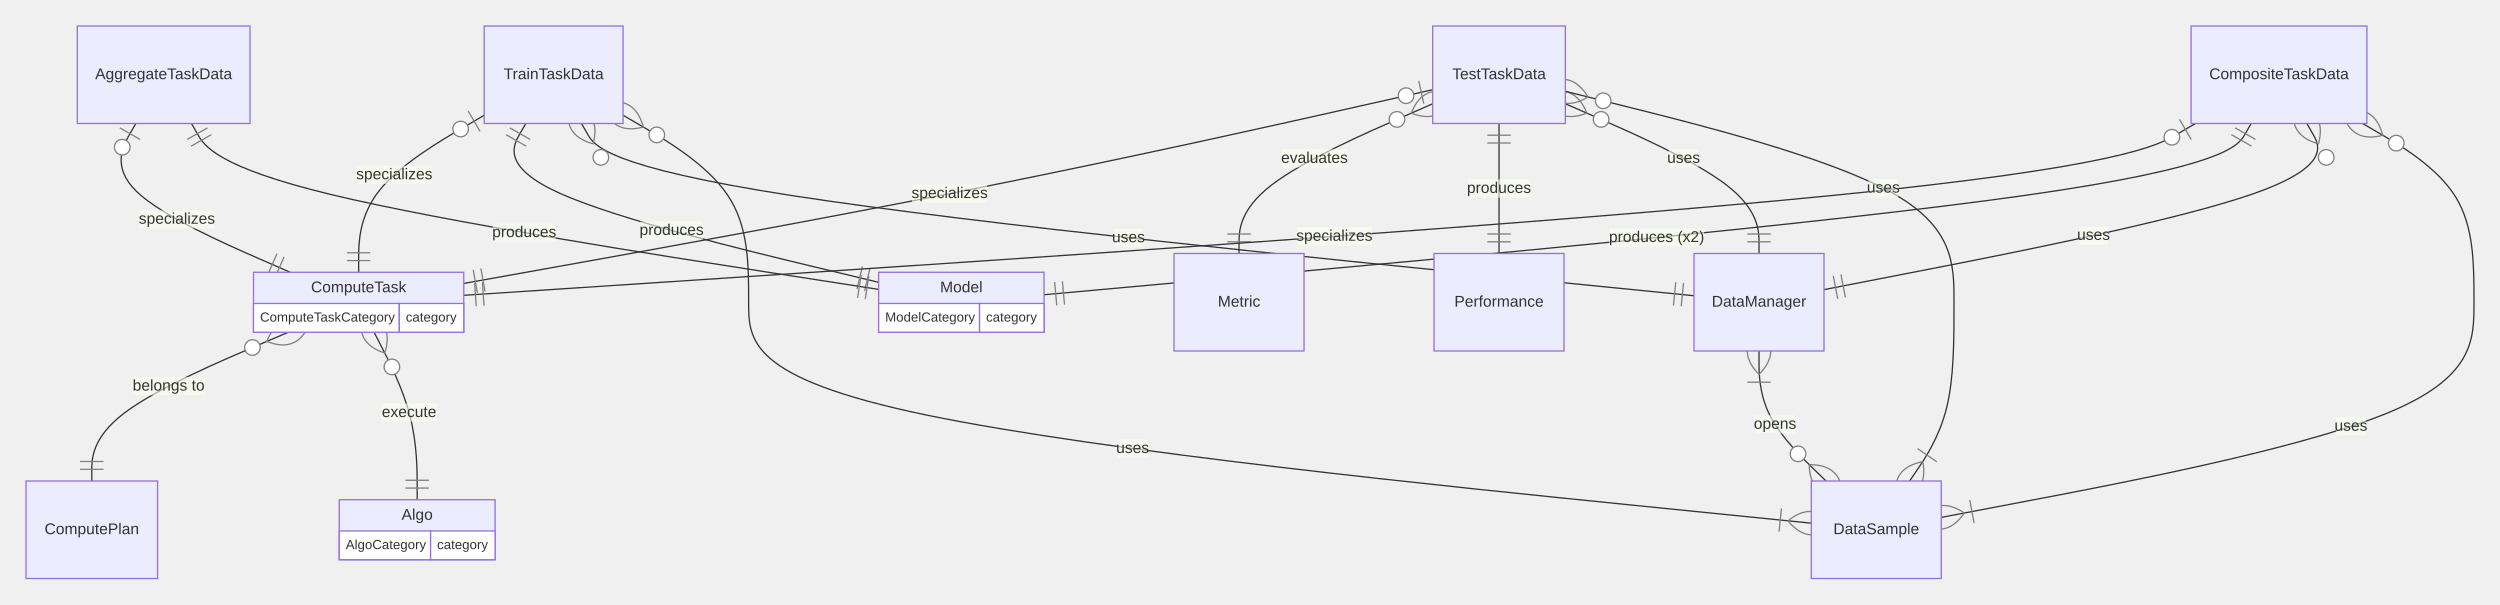
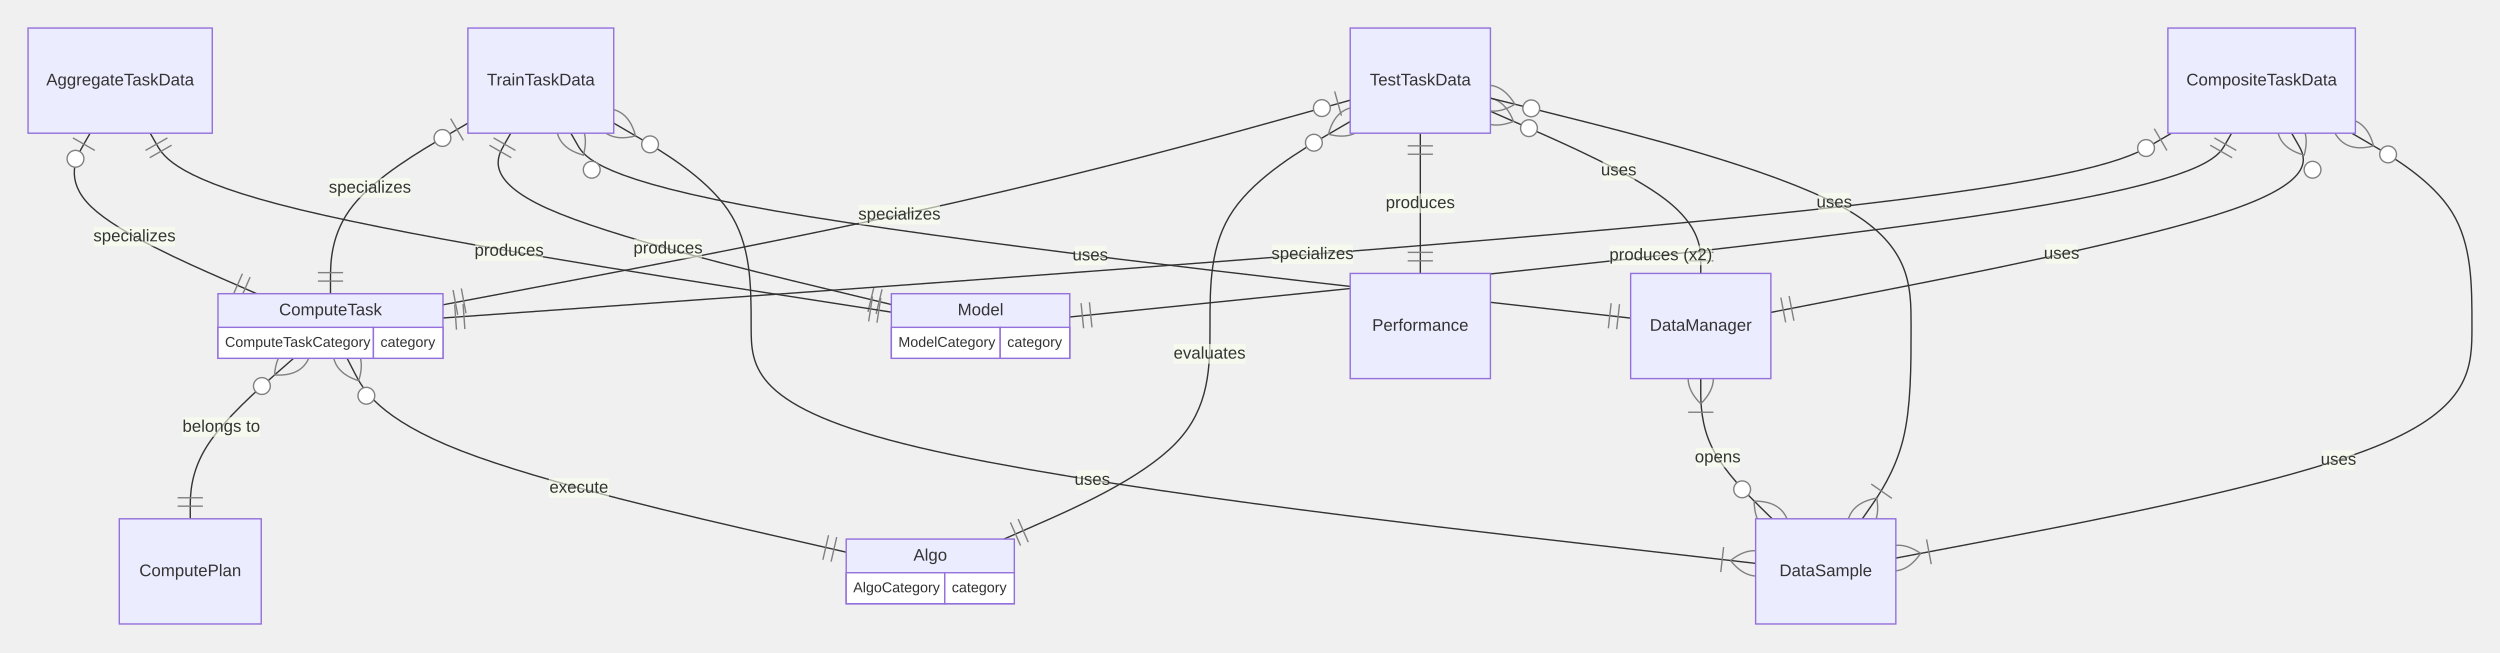
- <svg xmlns="http://www.w3.org/2000/svg" id="mermaid-1633104886663" width="100%" height="465" style="max-width: 1923.121px;" viewBox="0 0 1923.121 465">
-   <style>#mermaid-1633104886663 {font-family:"trebuchet ms",verdana,arial,sans-serif;font-size:16px;fill:#333;}#mermaid-1633104886663 .error-icon{fill:#552222;}#mermaid-1633104886663 .error-text{fill:#552222;stroke:#552222;}#mermaid-1633104886663 .edge-thickness-normal{stroke-width:2px;}#mermaid-1633104886663 .edge-thickness-thick{stroke-width:3.5px;}#mermaid-1633104886663 .edge-pattern-solid{stroke-dasharray:0;}#mermaid-1633104886663 .edge-pattern-dashed{stroke-dasharray:3;}#mermaid-1633104886663 .edge-pattern-dotted{stroke-dasharray:2;}#mermaid-1633104886663 .marker{fill:#333333;stroke:#333333;}#mermaid-1633104886663 .marker.cross{stroke:#333333;}#mermaid-1633104886663 svg{font-family:"trebuchet ms",verdana,arial,sans-serif;font-size:16px;}#mermaid-1633104886663 .entityBox{fill:#ECECFF;stroke:#9370DB;}#mermaid-1633104886663 .attributeBoxOdd{fill:#ffffff;stroke:#9370DB;}#mermaid-1633104886663 .attributeBoxEven{fill:#f2f2f2;stroke:#9370DB;}#mermaid-1633104886663 .relationshipLabelBox{fill:hsl(80, 100%, 96.275%);opacity:0.7;background-color:hsl(80, 100%, 96.275%);}#mermaid-1633104886663 .relationshipLabelBox rect{opacity:0.5;}#mermaid-1633104886663 .relationshipLine{stroke:#333333;}#mermaid-1633104886663 :root{--mermaid-font-family:"trebuchet ms",verdana,arial,sans-serif;}</style>
+ <svg xmlns="http://www.w3.org/2000/svg" id="mermaid-1650544841487" width="100%" height="465" style="max-width: 1782.93px;" viewBox="0 0 1782.93 465" role="img" aria-labelledby="chart-title-mermaid-1650544841487 chart-desc-mermaid-1650544841487">
+   <style>#mermaid-1650544841487 {font-family:"trebuchet ms",verdana,arial,sans-serif;font-size:16px;fill:#333;}#mermaid-1650544841487 .error-icon{fill:#552222;}#mermaid-1650544841487 .error-text{fill:#552222;stroke:#552222;}#mermaid-1650544841487 .edge-thickness-normal{stroke-width:2px;}#mermaid-1650544841487 .edge-thickness-thick{stroke-width:3.5px;}#mermaid-1650544841487 .edge-pattern-solid{stroke-dasharray:0;}#mermaid-1650544841487 .edge-pattern-dashed{stroke-dasharray:3;}#mermaid-1650544841487 .edge-pattern-dotted{stroke-dasharray:2;}#mermaid-1650544841487 .marker{fill:#333333;stroke:#333333;}#mermaid-1650544841487 .marker.cross{stroke:#333333;}#mermaid-1650544841487 svg{font-family:"trebuchet ms",verdana,arial,sans-serif;font-size:16px;}#mermaid-1650544841487 .entityBox{fill:#ECECFF;stroke:#9370DB;}#mermaid-1650544841487 .attributeBoxOdd{fill:#ffffff;stroke:#9370DB;}#mermaid-1650544841487 .attributeBoxEven{fill:#f2f2f2;stroke:#9370DB;}#mermaid-1650544841487 .relationshipLabelBox{fill:hsl(80, 100%, 96.275%);opacity:0.7;background-color:hsl(80, 100%, 96.275%);}#mermaid-1650544841487 .relationshipLabelBox rect{opacity:0.5;}#mermaid-1650544841487 .relationshipLine{stroke:#333333;}#mermaid-1650544841487 :root{--mermaid-font-family:"trebuchet ms",verdana,arial,sans-serif;}</style>
  <g />
  <defs>
    <marker id="ONLY_ONE_START" refX="0" refY="9" markerWidth="18" markerHeight="18" orient="auto">
      <path stroke="gray" fill="none" d="M9,0 L9,18 M15,0 L15,18" />
    </marker>
  </defs>
  <defs>
    <marker id="ONLY_ONE_END" refX="18" refY="9" markerWidth="18" markerHeight="18" orient="auto">
      <path stroke="gray" fill="none" d="M3,0 L3,18 M9,0 L9,18" />
    </marker>
  </defs>
  <defs>
    <marker id="ZERO_OR_ONE_START" refX="0" refY="9" markerWidth="30" markerHeight="18" orient="auto">
      <circle stroke="gray" fill="white" cx="21" cy="9" r="6" />
      <path stroke="gray" fill="none" d="M9,0 L9,18" />
    </marker>
  </defs>
  <defs>
    <marker id="ZERO_OR_ONE_END" refX="30" refY="9" markerWidth="30" markerHeight="18" orient="auto">
      <circle stroke="gray" fill="white" cx="9" cy="9" r="6" />
      <path stroke="gray" fill="none" d="M21,0 L21,18" />
    </marker>
  </defs>
  <defs>
    <marker id="ONE_OR_MORE_START" refX="18" refY="18" markerWidth="45" markerHeight="36" orient="auto">
      <path stroke="gray" fill="none" d="M0,18 Q 18,0 36,18 Q 18,36 0,18 M42,9 L42,27" />
    </marker>
  </defs>
  <defs>
    <marker id="ONE_OR_MORE_END" refX="27" refY="18" markerWidth="45" markerHeight="36" orient="auto">
      <path stroke="gray" fill="none" d="M3,9 L3,27 M9,18 Q27,0 45,18 Q27,36 9,18" />
    </marker>
  </defs>
  <defs>
    <marker id="ZERO_OR_MORE_START" refX="18" refY="18" markerWidth="57" markerHeight="36" orient="auto">
      <circle stroke="gray" fill="white" cx="48" cy="18" r="6" />
      <path stroke="gray" fill="none" d="M0,18 Q18,0 36,18 Q18,36 0,18" />
    </marker>
  </defs>
  <defs>
    <marker id="ZERO_OR_MORE_END" refX="39" refY="18" markerWidth="57" markerHeight="36" orient="auto">
      <circle stroke="gray" fill="white" cx="9" cy="18" r="6" />
      <path stroke="gray" fill="none" d="M21,18 Q39,0 57,18 Q39,36 21,18" />
    </marker>
  </defs>
-   <path class="er relationshipLine" d="M1353.121,270L1353.121,278.333C1353.121,286.667,1353.121,303.333,1361.712,320C1370.303,336.667,1387.486,353.333,1396.077,361.667L1404.668,370" stroke="gray" fill="none" marker-end="url(#ZERO_OR_MORE_END)" marker-start="url(#ONE_OR_MORE_START)" />
-   <path class="er relationshipLine" d="M221.781,255.562L196.586,266.302C171.391,277.042,121,298.521,95.805,317.594C70.609,336.667,70.609,353.333,70.609,361.667L70.609,370" stroke="gray" fill="none" marker-end="url(#ONLY_ONE_END)" marker-start="url(#ZERO_OR_MORE_START)" />
-   <path class="er relationshipLine" d="M287.755,255.562L293.281,266.302C298.808,277.042,309.861,298.521,315.387,320C320.914,341.479,320.914,362.958,320.914,373.698L320.914,384.438" stroke="gray" fill="none" marker-end="url(#ONLY_ONE_END)" marker-start="url(#ZERO_OR_MORE_START)" />
-   <path class="er relationshipLine" d="M372.465,88.663L356.368,98.052C340.272,107.442,308.079,126.221,291.983,146.35C275.887,166.479,275.887,187.958,275.887,198.698L275.887,209.438" stroke="gray" fill="none" marker-end="url(#ONLY_ONE_END)" marker-start="url(#ZERO_OR_ONE_START)" />
-   <path class="er relationshipLine" d="M404.458,95L399.696,103.333C394.934,111.667,385.411,128.333,430.649,148.699C475.887,169.064,575.887,193.128,625.887,205.159L675.887,217.191" stroke="gray" fill="none" marker-end="url(#ONLY_ONE_END)" marker-start="url(#ONLY_ONE_START)" />
-   <path class="er relationshipLine" d="M447.315,95L452.077,103.333C456.839,111.667,466.363,128.333,608.997,150.419C751.632,172.504,1027.376,200.008,1165.249,213.761L1303.121,227.513" stroke="gray" fill="none" marker-end="url(#ONLY_ONE_END)" marker-start="url(#ZERO_OR_MORE_START)" />
-   <path class="er relationshipLine" d="M479.309,88.663L495.405,98.052C511.501,107.442,543.694,126.221,559.79,150.194C575.887,174.167,575.887,203.333,575.887,232.5C575.887,261.667,575.887,290.833,712.127,319.159C848.367,347.485,1120.848,374.971,1257.088,388.714L1393.328,402.456" stroke="gray" fill="none" marker-end="url(#ONE_OR_MORE_END)" marker-start="url(#ZERO_OR_MORE_START)" />
-   <path class="er relationshipLine" d="M1102.09,68.99L1045.826,81.658C989.561,94.327,877.033,119.663,752.81,144.501C628.587,169.34,492.671,193.679,424.712,205.849L356.754,218.019" stroke="gray" fill="none" marker-end="url(#ONLY_ONE_END)" marker-start="url(#ZERO_OR_ONE_START)" />
-   <path class="er relationshipLine" d="M1102.09,79.826L1077.262,90.688C1052.434,101.551,1002.777,123.275,977.949,142.471C953.121,161.667,953.121,178.333,953.121,186.667L953.121,195" stroke="gray" fill="none" marker-end="url(#ONLY_ONE_END)" marker-start="url(#ZERO_OR_MORE_START)" />
-   <path class="er relationshipLine" d="M1153.121,95L1153.121,103.333C1153.121,111.667,1153.121,128.333,1153.121,145C1153.121,161.667,1153.121,178.333,1153.121,186.667L1153.121,195" stroke="gray" fill="none" marker-end="url(#ONLY_ONE_END)" marker-start="url(#ONLY_ONE_START)" />
-   <path class="er relationshipLine" d="M1204.152,79.826L1228.98,90.688C1253.809,101.551,1303.465,123.275,1328.293,142.471C1353.121,161.667,1353.121,178.333,1353.121,186.667L1353.121,195" stroke="gray" fill="none" marker-end="url(#ONLY_ONE_END)" marker-start="url(#ZERO_OR_MORE_START)" />
-   <path class="er relationshipLine" d="M1204.152,70.258L1253.98,82.715C1303.809,95.172,1403.465,120.086,1453.293,147.126C1503.121,174.167,1503.121,203.333,1503.121,232.5C1503.121,261.667,1503.121,290.833,1497.427,313.75C1491.732,336.667,1480.343,353.333,1474.648,361.667L1468.954,370" stroke="gray" fill="none" marker-end="url(#ONE_OR_MORE_END)" marker-start="url(#ZERO_OR_MORE_START)" />
-   <path class="er relationshipLine" d="M104.458,95L99.696,103.333C94.934,111.667,85.411,128.333,105.196,147.406C124.982,166.479,174.077,187.958,198.625,198.698L223.172,209.438" stroke="gray" fill="none" marker-end="url(#ONLY_ONE_END)" marker-start="url(#ZERO_OR_ONE_START)" />
-   <path class="er relationshipLine" d="M147.315,95L152.077,103.333C156.839,111.667,166.363,128.333,254.458,149.604C342.553,170.875,509.22,196.749,592.553,209.686L675.887,222.624" stroke="gray" fill="none" marker-end="url(#ONLY_ONE_END)" marker-start="url(#ONLY_ONE_START)" />
-   <path class="er relationshipLine" d="M1688.835,95L1674.55,103.333C1660.264,111.667,1631.693,128.333,1409.679,150.361C1187.665,172.39,772.21,199.779,564.482,213.474L356.754,227.169" stroke="gray" fill="none" marker-end="url(#ONLY_ONE_END)" marker-start="url(#ZERO_OR_ONE_START)" />
-   <path class="er relationshipLine" d="M1731.693,95L1726.931,103.333C1722.169,111.667,1712.645,128.333,1557.883,150.287C1403.121,172.241,1103.121,199.482,953.121,213.103L803.121,226.723" stroke="gray" fill="none" marker-end="url(#ONLY_ONE_END)" marker-start="url(#ONLY_ONE_START)" />
-   <path class="er relationshipLine" d="M1774.55,95L1779.312,103.333C1784.073,111.667,1793.597,128.333,1731.693,149.63C1669.788,170.926,1536.454,196.852,1469.788,209.815L1403.121,222.778" stroke="gray" fill="none" marker-end="url(#ONLY_ONE_END)" marker-start="url(#ZERO_OR_MORE_START)" />
-   <path class="er relationshipLine" d="M1817.407,95L1831.693,103.333C1845.978,111.667,1874.55,128.333,1888.835,151.25C1903.121,174.167,1903.121,203.333,1903.121,232.5C1903.121,261.667,1903.121,290.833,1834.822,318.414C1766.523,345.995,1629.926,371.99,1561.627,384.987L1493.328,397.985" stroke="gray" fill="none" marker-end="url(#ONE_OR_MORE_END)" marker-start="url(#ZERO_OR_MORE_START)" />
-   <g id="DataManager" transform="translate(1303.121,195 )">
+   <path class="er relationshipLine" d="M1212.93,270L1212.93,278.333C1212.93,286.667,1212.93,303.333,1221.418,320C1229.907,336.667,1246.884,353.333,1255.372,361.667L1263.86,370" stroke="gray" fill="none" marker-end="url(#ZERO_OR_MORE_END)" marker-start="url(#ONE_OR_MORE_START)" />
+   <path class="er relationshipLine" d="M209.357,255.546L197.08,266.288C184.803,277.031,160.249,298.515,147.972,317.591C135.695,336.667,135.695,353.333,135.695,361.667L135.695,370" stroke="gray" fill="none" marker-end="url(#ONLY_ONE_END)" marker-start="url(#ZERO_OR_MORE_START)" />
+   <path class="er relationshipLine" d="M247.555,255.546L253.083,266.288C258.611,277.031,269.667,298.515,328.99,321.557C388.314,344.598,495.905,369.197,549.701,381.496L603.496,393.795" stroke="gray" fill="none" marker-end="url(#ONLY_ONE_END)" marker-start="url(#ZERO_OR_MORE_START)" />
+   <path class="er relationshipLine" d="M333.688,87.838L317.355,97.365C301.023,106.892,268.359,125.946,252.027,146.215C235.695,166.485,235.695,187.969,235.695,198.712L235.695,209.454" stroke="gray" fill="none" marker-end="url(#ONLY_ONE_END)" marker-start="url(#ZERO_OR_ONE_START)" />
+   <path class="er relationshipLine" d="M364.267,95L359.505,103.333C354.743,111.667,345.219,128.333,390.457,148.699C435.695,169.064,535.695,193.128,585.695,205.159L635.695,217.191" stroke="gray" fill="none" marker-end="url(#ONLY_ONE_END)" marker-start="url(#ONLY_ONE_START)" />
+   <path class="er relationshipLine" d="M407.124,95L411.886,103.333C416.648,111.667,426.172,128.333,552.139,150.312C678.107,172.29,920.518,199.581,1041.724,213.226L1162.93,226.871" stroke="gray" fill="none" marker-end="url(#ONLY_ONE_END)" marker-start="url(#ZERO_OR_MORE_START)" />
+   <path class="er relationshipLine" d="M437.703,87.838L454.035,97.365C470.367,106.892,503.031,125.946,519.363,150.056C535.695,174.167,535.695,203.333,535.695,232.5C535.695,261.667,535.695,290.833,655.089,319.049C774.483,347.264,1013.271,374.527,1132.665,388.159L1252.059,401.791" stroke="gray" fill="none" marker-end="url(#ONE_OR_MORE_END)" marker-start="url(#ZERO_OR_MORE_START)" />
+   <path class="er relationshipLine" d="M962.93,71.45L918.993,83.708C875.057,95.967,787.185,120.483,679.352,144.801C571.518,169.119,443.724,193.238,379.827,205.298L315.93,217.357" stroke="gray" fill="none" marker-end="url(#ONLY_ONE_END)" marker-start="url(#ZERO_OR_ONE_START)" />
+   <path class="er relationshipLine" d="M962.93,86.667L946.263,96.389C929.596,106.111,896.263,125.556,879.596,149.861C862.93,174.167,862.93,203.333,862.93,232.5C862.93,261.667,862.93,290.833,838.439,316.159C813.947,341.485,764.965,362.969,740.474,373.712L715.983,384.454" stroke="gray" fill="none" marker-end="url(#ONLY_ONE_END)" marker-start="url(#ZERO_OR_MORE_START)" />
+   <path class="er relationshipLine" d="M1012.93,95L1012.93,103.333C1012.93,111.667,1012.93,128.333,1012.93,145C1012.93,161.667,1012.93,178.333,1012.93,186.667L1012.93,195" stroke="gray" fill="none" marker-end="url(#ONLY_ONE_END)" marker-start="url(#ONLY_ONE_START)" />
+   <path class="er relationshipLine" d="M1062.93,79.375L1087.93,90.312C1112.93,101.25,1162.93,123.125,1187.93,142.396C1212.93,161.667,1212.93,178.333,1212.93,186.667L1212.93,195" stroke="gray" fill="none" marker-end="url(#ONLY_ONE_END)" marker-start="url(#ZERO_OR_MORE_START)" />
+   <path class="er relationshipLine" d="M1062.93,70L1112.93,82.5C1162.93,95,1262.93,120,1312.93,147.083C1362.93,174.167,1362.93,203.333,1362.93,232.5C1362.93,261.667,1362.93,290.833,1357.132,313.75C1351.335,336.667,1339.741,353.333,1333.943,361.667L1328.146,370" stroke="gray" fill="none" marker-end="url(#ONE_OR_MORE_END)" marker-start="url(#ZERO_OR_MORE_START)" />
+   <path class="er relationshipLine" d="M64.267,95L59.505,103.333C54.743,111.667,45.219,128.333,65.011,147.409C84.803,166.485,133.911,187.969,158.465,198.712L183.019,209.454" stroke="gray" fill="none" marker-end="url(#ONLY_ONE_END)" marker-start="url(#ZERO_OR_ONE_START)" />
+   <path class="er relationshipLine" d="M107.124,95L111.886,103.333C116.648,111.667,126.172,128.333,214.267,149.604C302.362,170.875,469.029,196.749,552.362,209.686L635.695,222.624" stroke="gray" fill="none" marker-end="url(#ONLY_ONE_END)" marker-start="url(#ONLY_ONE_START)" />
+   <path class="er relationshipLine" d="M1548.644,95L1534.358,103.333C1520.073,111.667,1491.501,128.333,1286.049,150.297C1080.596,172.26,698.263,199.52,507.096,213.15L315.93,226.779" stroke="gray" fill="none" marker-end="url(#ONLY_ONE_END)" marker-start="url(#ZERO_OR_ONE_START)" />
+   <path class="er relationshipLine" d="M1591.501,95L1586.739,103.333C1581.977,111.667,1572.453,128.333,1434.358,150.176C1296.263,172.018,1029.596,199.036,896.263,212.545L762.93,226.054" stroke="gray" fill="none" marker-end="url(#ONLY_ONE_END)" marker-start="url(#ONLY_ONE_START)" />
+   <path class="er relationshipLine" d="M1634.358,95L1639.12,103.333C1643.882,111.667,1653.406,128.333,1591.501,149.63C1529.596,170.926,1396.263,196.852,1329.596,209.815L1262.93,222.778" stroke="gray" fill="none" marker-end="url(#ONLY_ONE_END)" marker-start="url(#ZERO_OR_MORE_START)" />
+   <path class="er relationshipLine" d="M1677.215,95L1691.501,103.333C1705.787,111.667,1734.358,128.333,1748.644,151.25C1762.93,174.167,1762.93,203.333,1762.93,232.5C1762.93,261.667,1762.93,290.833,1694.451,318.418C1625.973,346.002,1489.016,372.005,1420.537,385.006L1352.059,398.007" stroke="gray" fill="none" marker-end="url(#ONE_OR_MORE_END)" marker-start="url(#ZERO_OR_MORE_START)" />
+   <g id="DataManager" transform="translate(1162.93,195 )">
    <rect class="er entityBox" fill="honeydew" fill-opacity="100%" stroke="gray" x="0" y="0" width="100" height="75" />
    <text class="er entityLabel" id="entity-DataManager" x="0" y="0" dominant-baseline="middle" text-anchor="middle" style="font-family: &quot;trebuchet ms&quot;, verdana, arial, sans-serif;; font-size: 12px" transform="translate(50,37.5)">DataManager</text>
  </g>
-   <g id="DataSample" transform="translate(1393.328,370 )">
+   <g id="DataSample" transform="translate(1252.059,370 )">
    <rect class="er entityBox" fill="honeydew" fill-opacity="100%" stroke="gray" x="0" y="0" width="100" height="75" />
    <text class="er entityLabel" id="entity-DataSample" x="0" y="0" dominant-baseline="middle" text-anchor="middle" style="font-family: &quot;trebuchet ms&quot;, verdana, arial, sans-serif;; font-size: 12px" transform="translate(50,37.5)">DataSample</text>
  </g>
-   <g id="ComputeTask" transform="translate(195.0195,209.4375 )">
-     <rect class="er entityBox" fill="honeydew" fill-opacity="100%" stroke="gray" x="0" y="0" width="161.734" height="46.125" />
-     <text class="er entityLabel" id="entity-ComputeTask" x="0" y="0" dominant-baseline="middle" text-anchor="middle" style="font-family: &quot;trebuchet ms&quot;, verdana, arial, sans-serif;; font-size: 12px" transform="translate(80.86719,12.00781)">ComputeTask</text>
-     <rect class="er attributeBoxOdd" fill="honeydew" fill-opacity="100%" stroke="gray" x="0" y="24.016" width="112.125" height="22.109" />
-     <text class="er entityLabel" id="entity-ComputeTask-attr-1-type" x="0" y="0" dominant-baseline="middle" text-anchor="left" style="font-family: &quot;trebuchet ms&quot;, verdana, arial, sans-serif;; font-size: 10.2px" transform="translate(5,35.07031)">ComputeTaskCategory</text>
-     <rect class="er attributeBoxOdd" fill="honeydew" fill-opacity="100%" stroke="gray" x="0112.125" y="24.016" width="49.609" height="22.109" />
-     <text class="er entityLabel" id="entity-ComputeTask-attr-1-name" x="0" y="0" dominant-baseline="middle" text-anchor="left" style="font-family: &quot;trebuchet ms&quot;, verdana, arial, sans-serif;; font-size: 10.2px" transform="translate(117.125,35.07031)">category</text>
+   <g id="ComputeTask" transform="translate(155.4609,209.4541 )">
+     <rect class="er entityBox" fill="honeydew" fill-opacity="100%" stroke="gray" x="0" y="0" width="160.469" height="46.092" />
+     <text class="er entityLabel" id="entity-ComputeTask" x="0" y="0" dominant-baseline="middle" text-anchor="middle" style="font-family: &quot;trebuchet ms&quot;, verdana, arial, sans-serif;; font-size: 12px" transform="translate(80.23438,12)">ComputeTask</text>
+     <rect class="er attributeBoxOdd" fill="honeydew" fill-opacity="100%" stroke="gray" x="0" y="24" width="110.859" height="22.092" />
+     <text class="er entityLabel" id="entity-ComputeTask-attr-1-type" x="0" y="0" dominant-baseline="middle" text-anchor="left" style="font-family: &quot;trebuchet ms&quot;, verdana, arial, sans-serif;; font-size: 10.2px" transform="translate(5,35.0459)">ComputeTaskCategory</text>
+     <rect class="er attributeBoxOdd" fill="honeydew" fill-opacity="100%" stroke="gray" x="110.859" y="24" width="49.609" height="22.092" />
+     <text class="er entityLabel" id="entity-ComputeTask-attr-1-name" x="0" y="0" dominant-baseline="middle" text-anchor="left" style="font-family: &quot;trebuchet ms&quot;, verdana, arial, sans-serif;; font-size: 10.2px" transform="translate(115.8594,35.0459)">category</text>
  </g>
-   <g id="ComputePlan" transform="translate(20,370 )">
+   <g id="ComputePlan" transform="translate(85.08594,370 )">
    <rect class="er entityBox" fill="honeydew" fill-opacity="100%" stroke="gray" x="0" y="0" width="101.219" height="75" />
    <text class="er entityLabel" id="entity-ComputePlan" x="0" y="0" dominant-baseline="middle" text-anchor="middle" style="font-family: &quot;trebuchet ms&quot;, verdana, arial, sans-serif;; font-size: 12px" transform="translate(50.60938,37.5)">ComputePlan</text>
  </g>
-   <g id="Algo" transform="translate(260.9688,384.4375 )">
-     <rect class="er entityBox" fill="honeydew" fill-opacity="100%" stroke="gray" x="0" y="0" width="119.891" height="46.125" />
-     <text class="er entityLabel" id="entity-Algo" x="0" y="0" dominant-baseline="middle" text-anchor="middle" style="font-family: &quot;trebuchet ms&quot;, verdana, arial, sans-serif;; font-size: 12px" transform="translate(59.94531,12.00781)">Algo</text>
-     <rect class="er attributeBoxOdd" fill="honeydew" fill-opacity="100%" stroke="gray" x="0" y="24.016" width="70.281" height="22.109" />
-     <text class="er entityLabel" id="entity-Algo-attr-1-type" x="0" y="0" dominant-baseline="middle" text-anchor="left" style="font-family: &quot;trebuchet ms&quot;, verdana, arial, sans-serif;; font-size: 10.2px" transform="translate(5,35.07031)">AlgoCategory</text>
-     <rect class="er attributeBoxOdd" fill="honeydew" fill-opacity="100%" stroke="gray" x="70.281" y="24.016" width="49.609" height="22.109" />
-     <text class="er entityLabel" id="entity-Algo-attr-1-name" x="0" y="0" dominant-baseline="middle" text-anchor="left" style="font-family: &quot;trebuchet ms&quot;, verdana, arial, sans-serif;; font-size: 10.2px" transform="translate(75.28125,35.07031)">category</text>
+   <g id="Algo" transform="translate(603.4961,384.4541 )">
+     <rect class="er entityBox" fill="honeydew" fill-opacity="100%" stroke="gray" x="0" y="0" width="119.891" height="46.092" />
+     <text class="er entityLabel" id="entity-Algo" x="0" y="0" dominant-baseline="middle" text-anchor="middle" style="font-family: &quot;trebuchet ms&quot;, verdana, arial, sans-serif;; font-size: 12px" transform="translate(59.94531,12)">Algo</text>
+     <rect class="er attributeBoxOdd" fill="honeydew" fill-opacity="100%" stroke="gray" x="0" y="24" width="70.281" height="22.092" />
+     <text class="er entityLabel" id="entity-Algo-attr-1-type" x="0" y="0" dominant-baseline="middle" text-anchor="left" style="font-family: &quot;trebuchet ms&quot;, verdana, arial, sans-serif;; font-size: 10.2px" transform="translate(5,35.0459)">AlgoCategory</text>
+     <rect class="er attributeBoxOdd" fill="honeydew" fill-opacity="100%" stroke="gray" x="70.281" y="24" width="49.609" height="22.092" />
+     <text class="er entityLabel" id="entity-Algo-attr-1-name" x="0" y="0" dominant-baseline="middle" text-anchor="left" style="font-family: &quot;trebuchet ms&quot;, verdana, arial, sans-serif;; font-size: 10.2px" transform="translate(75.28125,35.0459)">category</text>
  </g>
-   <g id="TrainTaskData" transform="translate(372.4648,20 )">
-     <rect class="er entityBox" fill="honeydew" fill-opacity="100%" stroke="gray" x="0" y="0" width="106.844" height="75" />
-     <text class="er entityLabel" id="entity-TrainTaskData" x="0" y="0" dominant-baseline="middle" text-anchor="middle" style="font-family: &quot;trebuchet ms&quot;, verdana, arial, sans-serif;; font-size: 12px" transform="translate(53.42188,37.5)">TrainTaskData</text>
+   <g id="TrainTaskData" transform="translate(333.6875,20 )">
+     <rect class="er entityBox" fill="honeydew" fill-opacity="100%" stroke="gray" x="0" y="0" width="104.016" height="75" />
+     <text class="er entityLabel" id="entity-TrainTaskData" x="0" y="0" dominant-baseline="middle" text-anchor="middle" style="font-family: &quot;trebuchet ms&quot;, verdana, arial, sans-serif;; font-size: 12px" transform="translate(52.00781,37.5)">TrainTaskData</text>
  </g>
-   <g id="Model" transform="translate(675.8867,209.4375 )">
-     <rect class="er entityBox" fill="honeydew" fill-opacity="100%" stroke="gray" x="0" y="0" width="127.234" height="46.125" />
-     <text class="er entityLabel" id="entity-Model" x="0" y="0" dominant-baseline="middle" text-anchor="middle" style="font-family: &quot;trebuchet ms&quot;, verdana, arial, sans-serif;; font-size: 12px" transform="translate(63.61719,12.00781)">Model</text>
-     <rect class="er attributeBoxOdd" fill="honeydew" fill-opacity="100%" stroke="gray" x="0" y="24.016" width="77.625" height="22.109" />
-     <text class="er entityLabel" id="entity-Model-attr-1-type" x="0" y="0" dominant-baseline="middle" text-anchor="left" style="font-family: &quot;trebuchet ms&quot;, verdana, arial, sans-serif;; font-size: 10.2px" transform="translate(5,35.07031)">ModelCategory</text>
-     <rect class="er attributeBoxOdd" fill="honeydew" fill-opacity="100%" stroke="gray" x="077.625" y="24.016" width="49.609" height="22.109" />
-     <text class="er entityLabel" id="entity-Model-attr-1-name" x="0" y="0" dominant-baseline="middle" text-anchor="left" style="font-family: &quot;trebuchet ms&quot;, verdana, arial, sans-serif;; font-size: 10.2px" transform="translate(82.625,35.07031)">category</text>
+   <g id="Model" transform="translate(635.6953,209.4541 )">
+     <rect class="er entityBox" fill="honeydew" fill-opacity="100%" stroke="gray" x="0" y="0" width="127.234" height="46.092" />
+     <text class="er entityLabel" id="entity-Model" x="0" y="0" dominant-baseline="middle" text-anchor="middle" style="font-family: &quot;trebuchet ms&quot;, verdana, arial, sans-serif;; font-size: 12px" transform="translate(63.61719,12)">Model</text>
+     <rect class="er attributeBoxOdd" fill="honeydew" fill-opacity="100%" stroke="gray" x="0" y="24" width="77.625" height="22.092" />
+     <text class="er entityLabel" id="entity-Model-attr-1-type" x="0" y="0" dominant-baseline="middle" text-anchor="left" style="font-family: &quot;trebuchet ms&quot;, verdana, arial, sans-serif;; font-size: 10.2px" transform="translate(5,35.0459)">ModelCategory</text>
+     <rect class="er attributeBoxOdd" fill="honeydew" fill-opacity="100%" stroke="gray" x="77.625" y="24" width="49.609" height="22.092" />
+     <text class="er entityLabel" id="entity-Model-attr-1-name" x="0" y="0" dominant-baseline="middle" text-anchor="left" style="font-family: &quot;trebuchet ms&quot;, verdana, arial, sans-serif;; font-size: 10.2px" transform="translate(82.625,35.0459)">category</text>
  </g>
-   <g id="TestTaskData" transform="translate(1102.09,20 )">
-     <rect class="er entityBox" fill="honeydew" fill-opacity="100%" stroke="gray" x="0" y="0" width="102.062" height="75" />
-     <text class="er entityLabel" id="entity-TestTaskData" x="0" y="0" dominant-baseline="middle" text-anchor="middle" style="font-family: &quot;trebuchet ms&quot;, verdana, arial, sans-serif;; font-size: 12px" transform="translate(51.03125,37.5)">TestTaskData</text>
+   <g id="TestTaskData" transform="translate(962.9297,20 )">
+     <rect class="er entityBox" fill="honeydew" fill-opacity="100%" stroke="gray" x="0" y="0" width="100" height="75" />
+     <text class="er entityLabel" id="entity-TestTaskData" x="0" y="0" dominant-baseline="middle" text-anchor="middle" style="font-family: &quot;trebuchet ms&quot;, verdana, arial, sans-serif;; font-size: 12px" transform="translate(50,37.5)">TestTaskData</text>
  </g>
-   <g id="Metric" transform="translate(903.1211,195 )">
-     <rect class="er entityBox" fill="honeydew" fill-opacity="100%" stroke="gray" x="0" y="0" width="100" height="75" />
-     <text class="er entityLabel" id="entity-Metric" x="0" y="0" dominant-baseline="middle" text-anchor="middle" style="font-family: &quot;trebuchet ms&quot;, verdana, arial, sans-serif;; font-size: 12px" transform="translate(50,37.5)">Metric</text>
-   </g>
-   <g id="Performance" transform="translate(1103.121,195 )">
+   <g id="Performance" transform="translate(962.9297,195 )">
    <rect class="er entityBox" fill="honeydew" fill-opacity="100%" stroke="gray" x="0" y="0" width="100" height="75" />
    <text class="er entityLabel" id="entity-Performance" x="0" y="0" dominant-baseline="middle" text-anchor="middle" style="font-family: &quot;trebuchet ms&quot;, verdana, arial, sans-serif;; font-size: 12px" transform="translate(50,37.5)">Performance</text>
  </g>
-   <g id="AggregateTaskData" transform="translate(59.44922,20 )">
-     <rect class="er entityBox" fill="honeydew" fill-opacity="100%" stroke="gray" x="0" y="0" width="132.875" height="75" />
-     <text class="er entityLabel" id="entity-AggregateTaskData" x="0" y="0" dominant-baseline="middle" text-anchor="middle" style="font-family: &quot;trebuchet ms&quot;, verdana, arial, sans-serif;; font-size: 12px" transform="translate(66.4375,37.5)">AggregateTaskData</text>
+   <g id="AggregateTaskData" transform="translate(20,20 )">
+     <rect class="er entityBox" fill="honeydew" fill-opacity="100%" stroke="gray" x="0" y="0" width="131.391" height="75" />
+     <text class="er entityLabel" id="entity-AggregateTaskData" x="0" y="0" dominant-baseline="middle" text-anchor="middle" style="font-family: &quot;trebuchet ms&quot;, verdana, arial, sans-serif;; font-size: 12px" transform="translate(65.69531,37.5)">AggregateTaskData</text>
  </g>
-   <g id="CompositeTaskData" transform="translate(1685.512,20 )">
-     <rect class="er entityBox" fill="honeydew" fill-opacity="100%" stroke="gray" x="0" y="0" width="135.219" height="75" />
-     <text class="er entityLabel" id="entity-CompositeTaskData" x="0" y="0" dominant-baseline="middle" text-anchor="middle" style="font-family: &quot;trebuchet ms&quot;, verdana, arial, sans-serif;; font-size: 12px" transform="translate(67.60938,37.5)">CompositeTaskData</text>
+   <g id="CompositeTaskData" transform="translate(1546.078,20 )">
+     <rect class="er entityBox" fill="honeydew" fill-opacity="100%" stroke="gray" x="0" y="0" width="133.703" height="75" />
+     <text class="er entityLabel" id="entity-CompositeTaskData" x="0" y="0" dominant-baseline="middle" text-anchor="middle" style="font-family: &quot;trebuchet ms&quot;, verdana, arial, sans-serif;; font-size: 12px" transform="translate(66.85156,37.5)">CompositeTaskData</text>
  </g>
-   <rect class="er relationshipLabelBox" x="1349.89" y="319.435" width="31.094" height="14.016" fill="white" fill-opacity="85%" />
-   <text class="er relationshipLabel" id="rel1" x="1365.437" y="326.442" text-anchor="middle" dominant-baseline="middle" style="font-family: &quot;trebuchet ms&quot;, verdana, arial, sans-serif;; font-size: 12px">opens</text>
-   <rect class="er relationshipLabelBox" x="101.999" y="290.044" width="55.469" height="14.016" fill="white" fill-opacity="85%" />
-   <text class="er relationshipLabel" id="rel2" x="129.733" y="297.051" text-anchor="middle" dominant-baseline="middle" style="font-family: &quot;trebuchet ms&quot;, verdana, arial, sans-serif;; font-size: 12px">belongs to</text>
-   <rect class="er relationshipLabelBox" x="293.229" y="310.384" width="42.922" height="14.016" fill="white" fill-opacity="85%" />
-   <text class="er relationshipLabel" id="rel3" x="314.69" y="317.392" text-anchor="middle" dominant-baseline="middle" style="font-family: &quot;trebuchet ms&quot;, verdana, arial, sans-serif;; font-size: 12px">execute</text>
-   <rect class="er relationshipLabelBox" x="274.404" y="127.488" width="57.828" height="14.016" fill="white" fill-opacity="85%" />
-   <text class="er relationshipLabel" id="rel4" x="303.318" y="134.496" text-anchor="middle" dominant-baseline="middle" style="font-family: &quot;trebuchet ms&quot;, verdana, arial, sans-serif;; font-size: 12px">specializes</text>
-   <rect class="er relationshipLabelBox" x="492.429" y="170.327" width="48.391" height="14.016" fill="white" fill-opacity="85%" />
-   <text class="er relationshipLabel" id="rel5" x="516.624" y="177.335" text-anchor="middle" dominant-baseline="middle" style="font-family: &quot;trebuchet ms&quot;, verdana, arial, sans-serif;; font-size: 12px">produces</text>
-   <rect class="er relationshipLabelBox" x="856.637" y="175.915" width="22.828" height="14.016" fill="white" fill-opacity="85%" />
-   <text class="er relationshipLabel" id="rel6" x="868.051" y="182.923" text-anchor="middle" dominant-baseline="middle" style="font-family: &quot;trebuchet ms&quot;, verdana, arial, sans-serif;; font-size: 12px">uses</text>
-   <rect class="er relationshipLabelBox" x="859.845" y="338.042" width="22.844" height="14.016" fill="white" fill-opacity="85%" />
-   <text class="er relationshipLabel" id="rel7" x="871.267" y="345.05" text-anchor="middle" dominant-baseline="middle" style="font-family: &quot;trebuchet ms&quot;, verdana, arial, sans-serif;; font-size: 12px">uses</text>
-   <rect class="er relationshipLabelBox" x="701.597" y="141.922" width="57.828" height="14.016" fill="white" fill-opacity="85%" />
-   <text class="er relationshipLabel" id="rel8" x="730.511" y="148.93" text-anchor="middle" dominant-baseline="middle" style="font-family: &quot;trebuchet ms&quot;, verdana, arial, sans-serif;; font-size: 12px">specializes</text>
-   <rect class="er relationshipLabelBox" x="985.483" y="114.891" width="51.297" height="14.016" fill="white" fill-opacity="85%" />
-   <text class="er relationshipLabel" id="rel9" x="1011.132" y="121.898" text-anchor="middle" dominant-baseline="middle" style="font-family: &quot;trebuchet ms&quot;, verdana, arial, sans-serif;; font-size: 12px">evaluates</text>
-   <rect class="er relationshipLabelBox" x="1128.926" y="137.992" width="48.391" height="14.016" fill="white" fill-opacity="85%" />
-   <text class="er relationshipLabel" id="rel10" x="1153.121" y="145" text-anchor="middle" dominant-baseline="middle" style="font-family: &quot;trebuchet ms&quot;, verdana, arial, sans-serif;; font-size: 12px">produces</text>
-   <rect class="er relationshipLabelBox" x="1283.688" y="114.891" width="22.844" height="14.016" fill="white" fill-opacity="85%" />
-   <text class="er relationshipLabel" id="rel11" x="1295.11" y="121.898" text-anchor="middle" dominant-baseline="middle" style="font-family: &quot;trebuchet ms&quot;, verdana, arial, sans-serif;; font-size: 12px">uses</text>
-   <rect class="er relationshipLabelBox" x="1437.329" y="137.725" width="22.828" height="14.016" fill="white" fill-opacity="85%" />
-   <text class="er relationshipLabel" id="rel12" x="1448.743" y="144.733" text-anchor="middle" dominant-baseline="middle" style="font-family: &quot;trebuchet ms&quot;, verdana, arial, sans-serif;; font-size: 12px">uses</text>
-   <rect class="er relationshipLabelBox" x="107.185" y="161.685" width="57.828" height="14.016" fill="white" fill-opacity="85%" />
-   <text class="er relationshipLabel" id="rel13" x="136.099" y="168.693" text-anchor="middle" dominant-baseline="middle" style="font-family: &quot;trebuchet ms&quot;, verdana, arial, sans-serif;; font-size: 12px">specializes</text>
-   <rect class="er relationshipLabelBox" x="379.099" y="171.976" width="48.391" height="14.016" fill="white" fill-opacity="85%" />
-   <text class="er relationshipLabel" id="rel14" x="403.295" y="178.984" text-anchor="middle" dominant-baseline="middle" style="font-family: &quot;trebuchet ms&quot;, verdana, arial, sans-serif;; font-size: 12px">produces</text>
-   <rect class="er relationshipLabelBox" x="997.532" y="174.795" width="57.844" height="14.016" fill="white" fill-opacity="85%" />
-   <text class="er relationshipLabel" id="rel15" x="1026.454" y="181.803" text-anchor="middle" dominant-baseline="middle" style="font-family: &quot;trebuchet ms&quot;, verdana, arial, sans-serif;; font-size: 12px">specializes</text>
-   <rect class="er relationshipLabelBox" x="1237.813" y="175.745" width="73.109" height="14.016" fill="white" fill-opacity="85%" />
-   <text class="er relationshipLabel" id="rel16" x="1274.368" y="182.753" text-anchor="middle" dominant-baseline="middle" style="font-family: &quot;trebuchet ms&quot;, verdana, arial, sans-serif;; font-size: 12px">produces (x2)</text>
-   <rect class="er relationshipLabelBox" x="1599.046" y="174.097" width="22.844" height="14.016" fill="white" fill-opacity="85%" />
-   <text class="er relationshipLabel" id="rel17" x="1610.468" y="181.105" text-anchor="middle" dominant-baseline="middle" style="font-family: &quot;trebuchet ms&quot;, verdana, arial, sans-serif;; font-size: 12px">uses</text>
-   <rect class="er relationshipLabelBox" x="1797.036" y="320.942" width="22.828" height="14.016" fill="white" fill-opacity="85%" />
-   <text class="er relationshipLabel" id="rel18" x="1808.45" y="327.95" text-anchor="middle" dominant-baseline="middle" style="font-family: &quot;trebuchet ms&quot;, verdana, arial, sans-serif;; font-size: 12px">uses</text>
+   <rect class="er relationshipLabelBox" x="1209.481" y="319.332" width="31.094" height="14" fill="white" fill-opacity="85%" />
+   <text class="er relationshipLabel" id="rel1" x="1225.028" y="326.332" text-anchor="middle" dominant-baseline="middle" style="font-family: &quot;trebuchet ms&quot;, verdana, arial, sans-serif;; font-size: 12px">opens</text>
+   <rect class="er relationshipLabelBox" x="130.085" y="297.529" width="55.469" height="14" fill="white" fill-opacity="85%" />
+   <text class="er relationshipLabel" id="rel2" x="157.819" y="304.529" text-anchor="middle" dominant-baseline="middle" style="font-family: &quot;trebuchet ms&quot;, verdana, arial, sans-serif;; font-size: 12px">belongs to</text>
+   <rect class="er relationshipLabelBox" x="391.376" y="340.983" width="42.906" height="14" fill="white" fill-opacity="85%" />
+   <text class="er relationshipLabel" id="rel3" x="412.829" y="347.983" text-anchor="middle" dominant-baseline="middle" style="font-family: &quot;trebuchet ms&quot;, verdana, arial, sans-serif;; font-size: 12px">execute</text>
+   <rect class="er relationshipLabelBox" x="234.893" y="127.013" width="57.828" height="14" fill="white" fill-opacity="85%" />
+   <text class="er relationshipLabel" id="rel4" x="263.807" y="134.013" text-anchor="middle" dominant-baseline="middle" style="font-family: &quot;trebuchet ms&quot;, verdana, arial, sans-serif;; font-size: 12px">specializes</text>
+   <rect class="er relationshipLabelBox" x="452.245" y="170.335" width="48.375" height="14" fill="white" fill-opacity="85%" />
+   <text class="er relationshipLabel" id="rel5" x="476.433" y="177.335" text-anchor="middle" dominant-baseline="middle" style="font-family: &quot;trebuchet ms&quot;, verdana, arial, sans-serif;; font-size: 12px">produces</text>
+   <rect class="er relationshipLabelBox" x="766.147" y="175.267" width="22.828" height="14" fill="white" fill-opacity="85%" />
+   <text class="er relationshipLabel" id="rel6" x="777.561" y="182.267" text-anchor="middle" dominant-baseline="middle" style="font-family: &quot;trebuchet ms&quot;, verdana, arial, sans-serif;; font-size: 12px">uses</text>
+   <rect class="er relationshipLabelBox" x="767.583" y="335.371" width="22.828" height="14" fill="white" fill-opacity="85%" />
+   <text class="er relationshipLabel" id="rel7" x="778.998" y="342.371" text-anchor="middle" dominant-baseline="middle" style="font-family: &quot;trebuchet ms&quot;, verdana, arial, sans-serif;; font-size: 12px">uses</text>
+   <rect class="er relationshipLabelBox" x="612.519" y="146.175" width="57.828" height="14" fill="white" fill-opacity="85%" />
+   <text class="er relationshipLabel" id="rel8" x="641.433" y="153.175" text-anchor="middle" dominant-baseline="middle" style="font-family: &quot;trebuchet ms&quot;, verdana, arial, sans-serif;; font-size: 12px">specializes</text>
+   <rect class="er relationshipLabelBox" x="836.993" y="245.334" width="51.297" height="14" fill="white" fill-opacity="85%" />
+   <text class="er relationshipLabel" id="rel9" x="862.641" y="252.334" text-anchor="middle" dominant-baseline="middle" style="font-family: &quot;trebuchet ms&quot;, verdana, arial, sans-serif;; font-size: 12px">evaluates</text>
+   <rect class="er relationshipLabelBox" x="988.742" y="138" width="48.375" height="14" fill="white" fill-opacity="85%" />
+   <text class="er relationshipLabel" id="rel10" x="1012.93" y="145" text-anchor="middle" dominant-baseline="middle" style="font-family: &quot;trebuchet ms&quot;, verdana, arial, sans-serif;; font-size: 12px">produces</text>
+   <rect class="er relationshipLabelBox" x="1142.981" y="114.658" width="22.828" height="14" fill="white" fill-opacity="85%" />
+   <text class="er relationshipLabel" id="rel11" x="1154.395" y="121.658" text-anchor="middle" dominant-baseline="middle" style="font-family: &quot;trebuchet ms&quot;, verdana, arial, sans-serif;; font-size: 12px">uses</text>
+   <rect class="er relationshipLabelBox" x="1296.75" y="137.584" width="22.828" height="14" fill="white" fill-opacity="85%" />
+   <text class="er relationshipLabel" id="rel12" x="1308.164" y="144.584" text-anchor="middle" dominant-baseline="middle" style="font-family: &quot;trebuchet ms&quot;, verdana, arial, sans-serif;; font-size: 12px">uses</text>
+   <rect class="er relationshipLabelBox" x="67.014" y="161.702" width="57.828" height="14" fill="white" fill-opacity="85%" />
+   <text class="er relationshipLabel" id="rel13" x="95.928" y="168.702" text-anchor="middle" dominant-baseline="middle" style="font-family: &quot;trebuchet ms&quot;, verdana, arial, sans-serif;; font-size: 12px">specializes</text>
+   <rect class="er relationshipLabelBox" x="338.916" y="171.984" width="48.375" height="14" fill="white" fill-opacity="85%" />
+   <text class="er relationshipLabel" id="rel14" x="363.103" y="178.984" text-anchor="middle" dominant-baseline="middle" style="font-family: &quot;trebuchet ms&quot;, verdana, arial, sans-serif;; font-size: 12px">produces</text>
+   <rect class="er relationshipLabelBox" x="907.122" y="174.337" width="57.828" height="14" fill="white" fill-opacity="85%" />
+   <text class="er relationshipLabel" id="rel15" x="936.036" y="181.337" text-anchor="middle" dominant-baseline="middle" style="font-family: &quot;trebuchet ms&quot;, verdana, arial, sans-serif;; font-size: 12px">specializes</text>
+   <rect class="er relationshipLabelBox" x="1147.888" y="175.146" width="73.109" height="14" fill="white" fill-opacity="85%" />
+   <text class="er relationshipLabel" id="rel16" x="1184.443" y="182.146" text-anchor="middle" dominant-baseline="middle" style="font-family: &quot;trebuchet ms&quot;, verdana, arial, sans-serif;; font-size: 12px">produces (x2)</text>
+   <rect class="er relationshipLabelBox" x="1458.863" y="174.106" width="22.828" height="14" fill="white" fill-opacity="85%" />
+   <text class="er relationshipLabel" id="rel17" x="1470.277" y="181.106" text-anchor="middle" dominant-baseline="middle" style="font-family: &quot;trebuchet ms&quot;, verdana, arial, sans-serif;; font-size: 12px">uses</text>
+   <rect class="er relationshipLabelBox" x="1656.306" y="321.05" width="22.828" height="14" fill="white" fill-opacity="85%" />
+   <text class="er relationshipLabel" id="rel18" x="1667.72" y="328.05" text-anchor="middle" dominant-baseline="middle" style="font-family: &quot;trebuchet ms&quot;, verdana, arial, sans-serif;; font-size: 12px">uses</text>
</svg>
